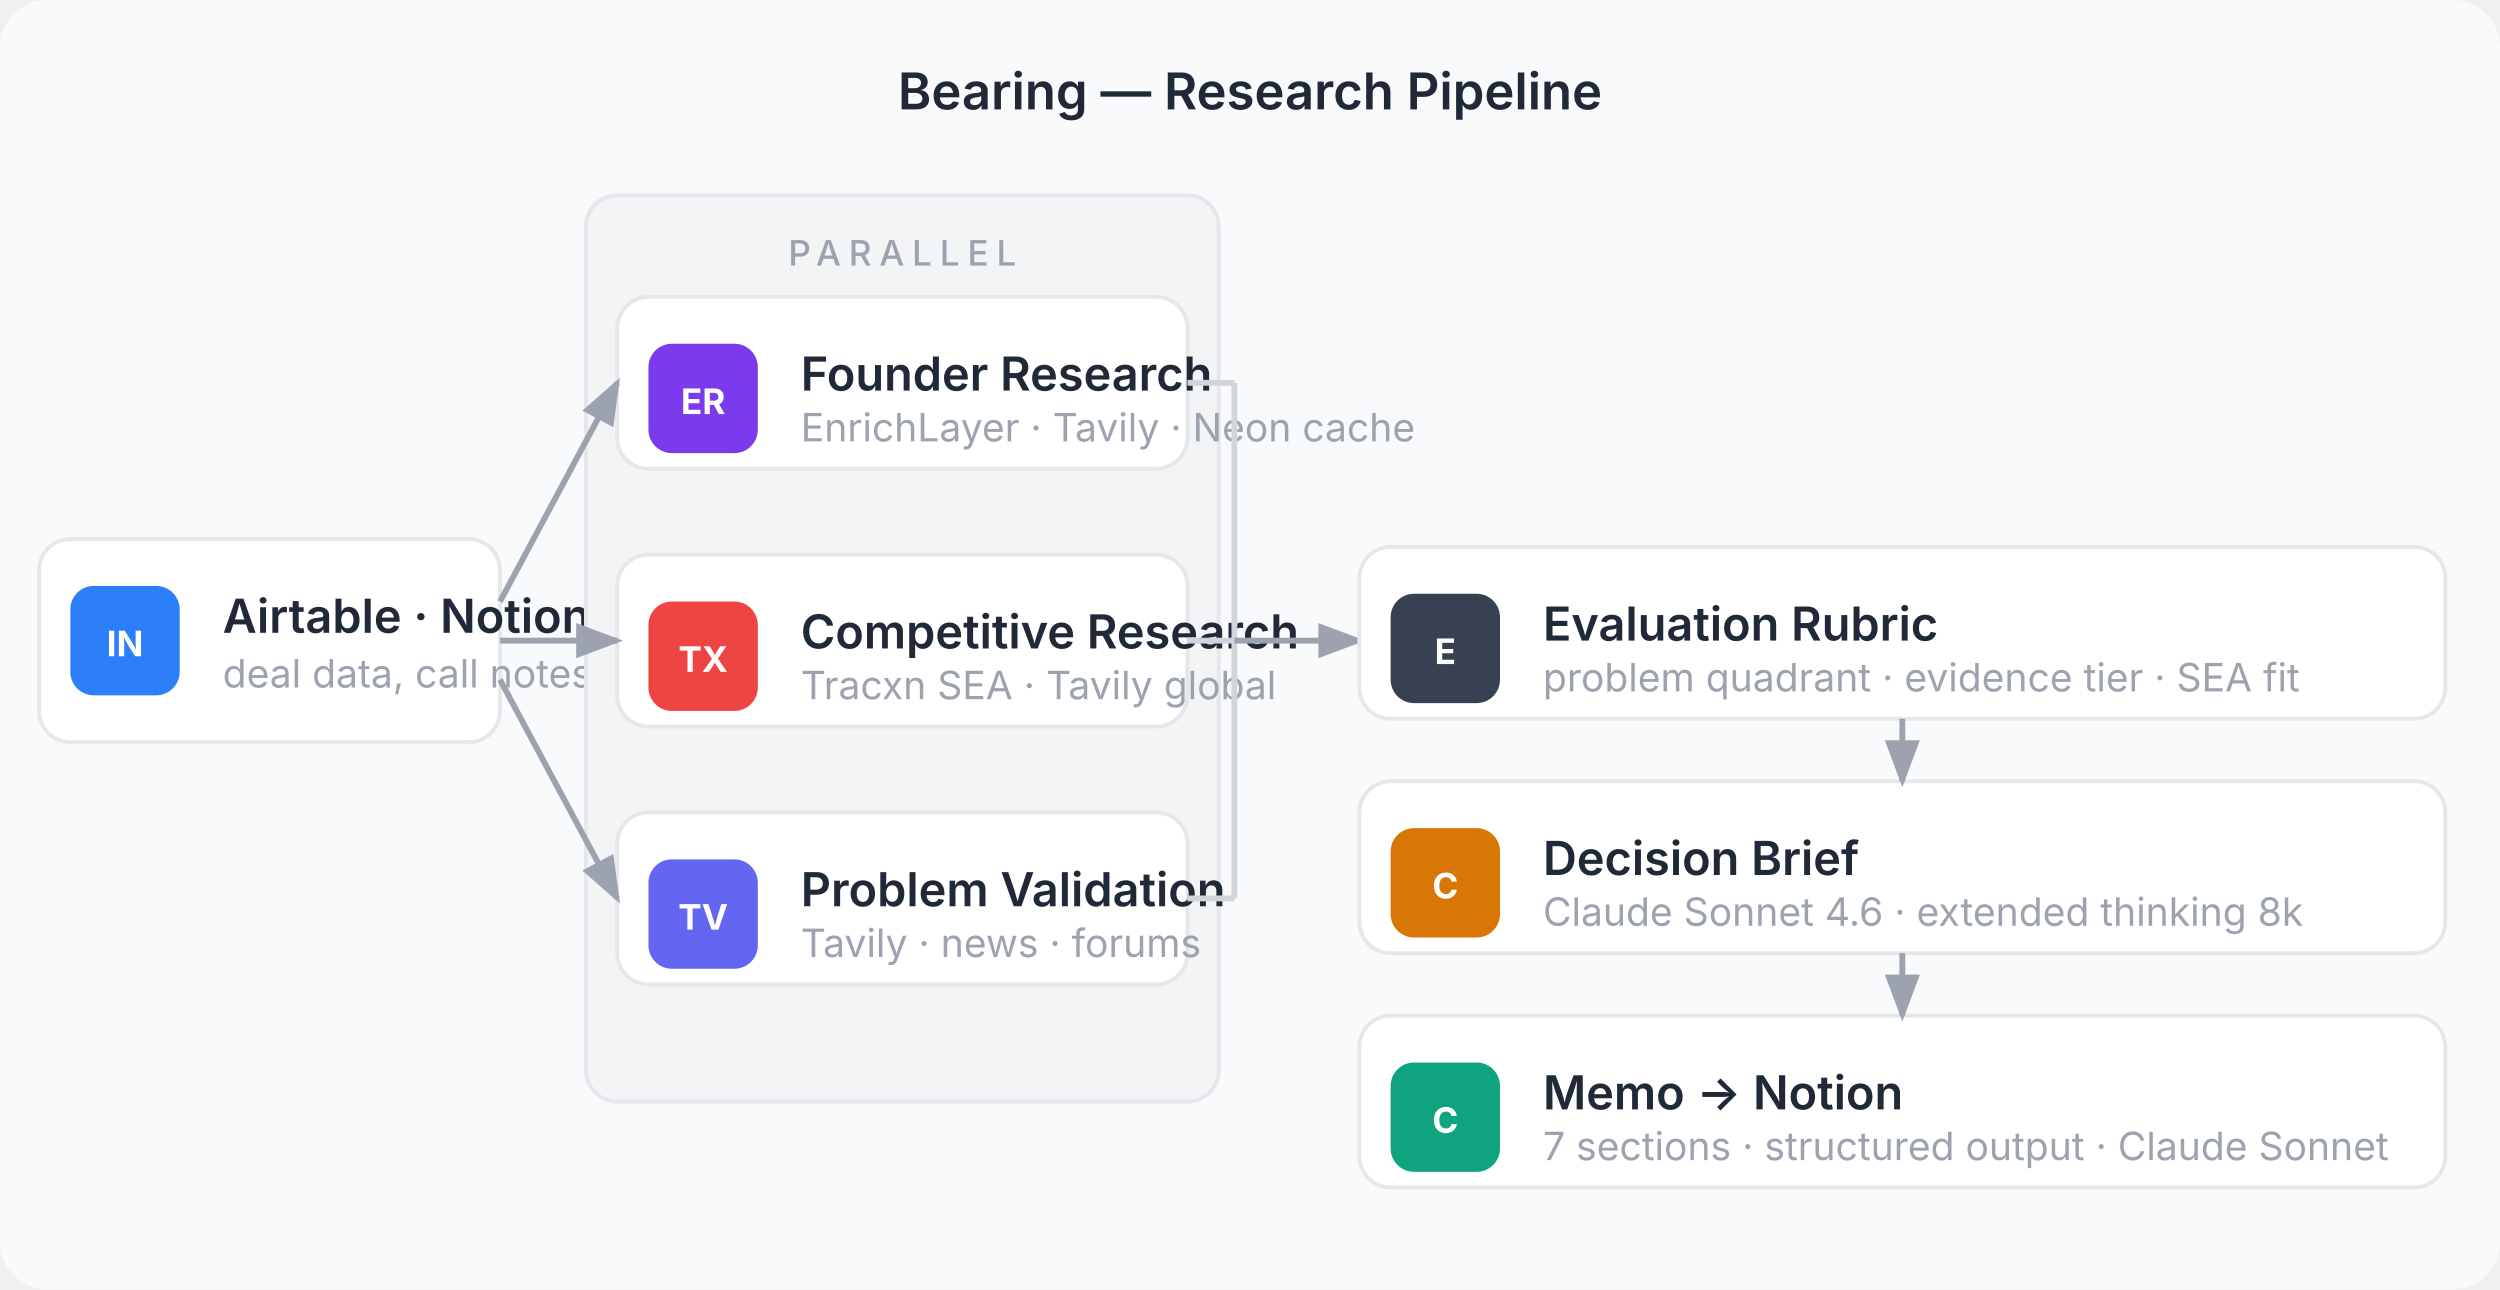
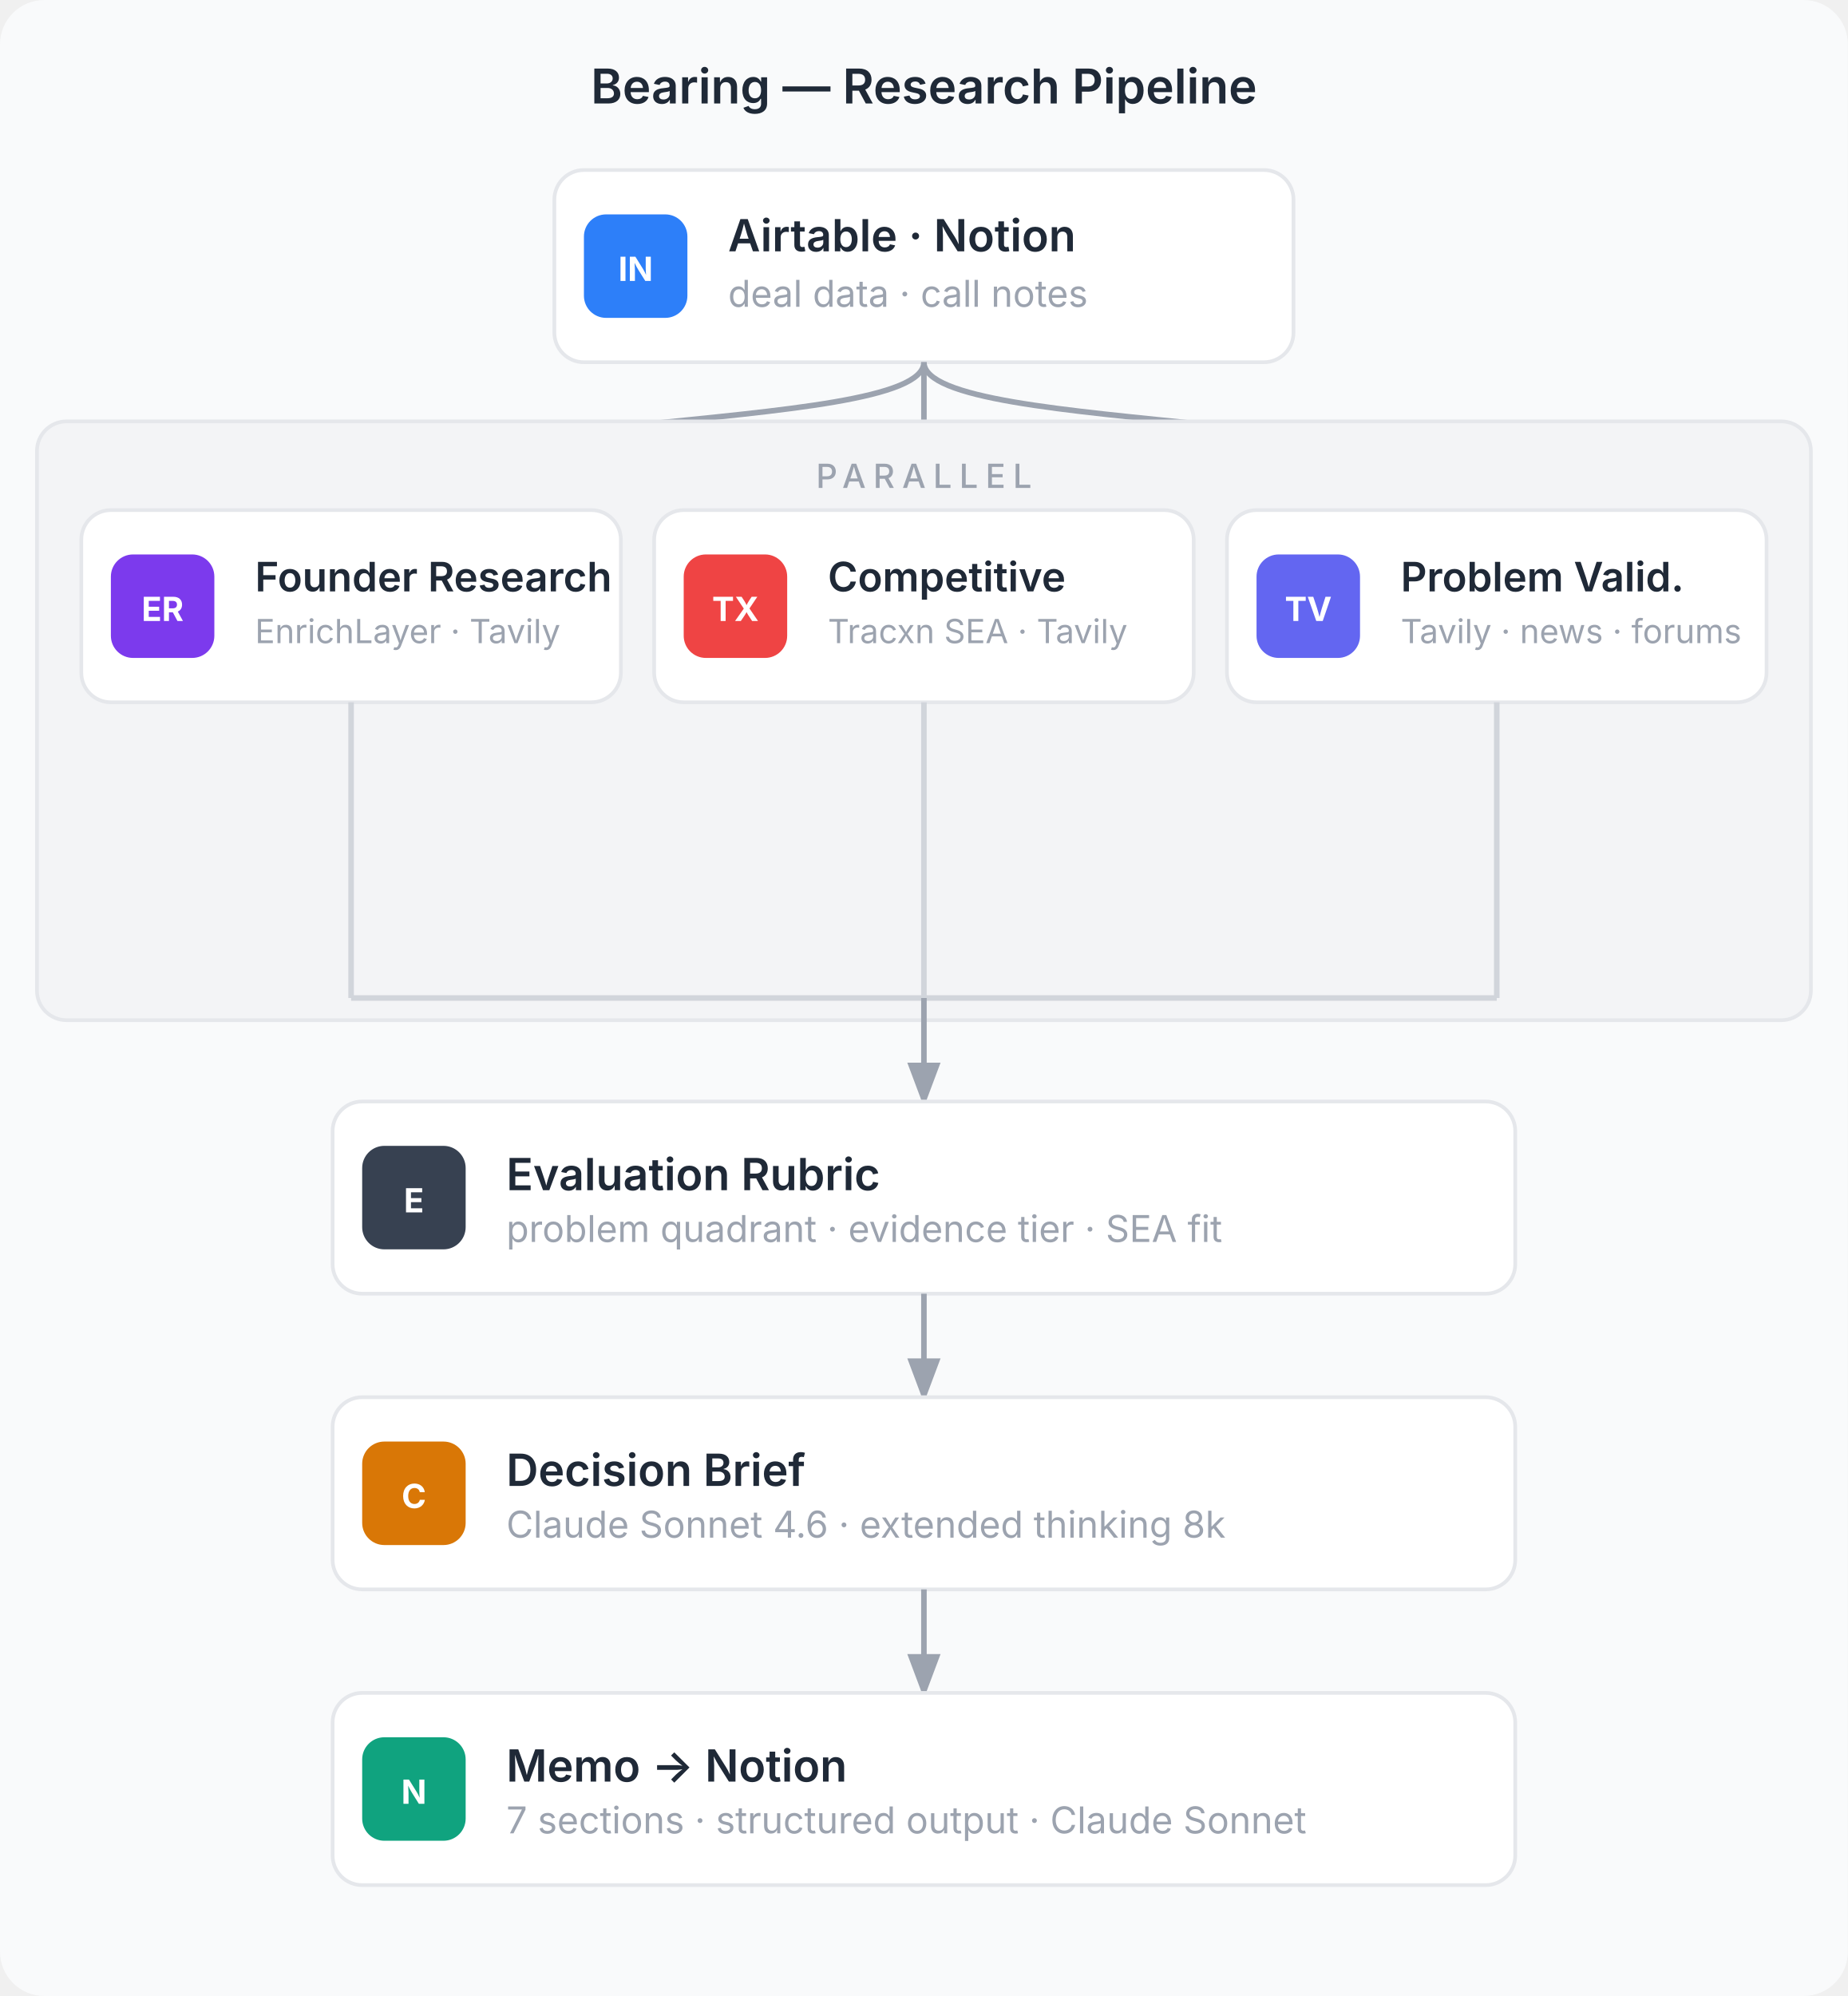
- <svg xmlns="http://www.w3.org/2000/svg" width="640" height="330" font-family="-apple-system,BlinkMacSystemFont,'Segoe UI',sans-serif">
+ <svg xmlns="http://www.w3.org/2000/svg" width="500" height="540" font-family="-apple-system,BlinkMacSystemFont,'Segoe UI',sans-serif">
  <defs>
    <marker id="a" markerWidth="8" markerHeight="6" refX="7" refY="3" orient="auto">
      <polygon points="0 0,8 3,0 6" fill="#9CA3AF" />
    </marker>
  </defs>
-   <rect width="640" height="330" rx="12" fill="#F9FAFB" />
-   <text x="320" y="28" text-anchor="middle" font-size="13" font-weight="600" fill="#1F2937">Bearing — Research Pipeline</text>
-   <rect x="10" y="138" width="118" height="52" rx="8" fill="white" stroke="#E5E7EB" />
-   <rect x="18" y="150" width="28" height="28" rx="6" fill="#2D7FF9" />
-   <text x="32" y="168" text-anchor="middle" font-size="9" font-weight="700" fill="white">IN</text>
-   <text x="57" y="162" font-size="12" font-weight="600" fill="#1F2937">Airtable · Notion</text>
-   <text x="57" y="176" font-size="10" fill="#9CA3AF">deal data, call notes</text>
-   <rect x="150" y="50" width="162" height="232" rx="8" fill="#F3F4F6" stroke="#E5E7EB" />
-   <text x="231" y="68" text-anchor="middle" font-size="9" font-weight="500" fill="#9CA3AF" letter-spacing="2">PARALLEL</text>
-   <rect x="158" y="76" width="146" height="44" rx="8" fill="white" stroke="#E5E7EB" />
-   <rect x="166" y="88" width="28" height="28" rx="6" fill="#7C3AED" />
-   <text x="180" y="106" text-anchor="middle" font-size="9" font-weight="700" fill="white">ER</text>
-   <text x="205" y="100" font-size="12" font-weight="600" fill="#1F2937">Founder Research</text>
-   <text x="205" y="113" font-size="10" fill="#9CA3AF">EnrichLayer · Tavily · Neon cache</text>
-   <rect x="158" y="142" width="146" height="44" rx="8" fill="white" stroke="#E5E7EB" />
-   <rect x="166" y="154" width="28" height="28" rx="6" fill="#EF4444" />
-   <text x="180" y="172" text-anchor="middle" font-size="9" font-weight="700" fill="white">TX</text>
-   <text x="205" y="166" font-size="12" font-weight="600" fill="#1F2937">Competitive Research</text>
-   <text x="205" y="179" font-size="10" fill="#9CA3AF">Tracxn SEA · Tavily global</text>
-   <rect x="158" y="208" width="146" height="44" rx="8" fill="white" stroke="#E5E7EB" />
-   <rect x="166" y="220" width="28" height="28" rx="6" fill="#6366F1" />
-   <text x="180" y="238" text-anchor="middle" font-size="9" font-weight="700" fill="white">TV</text>
-   <text x="205" y="232" font-size="12" font-weight="600" fill="#1F2937">Problem Validation</text>
-   <text x="205" y="245" font-size="10" fill="#9CA3AF">Tavily · news · forums</text>
-   <line x1="316" y1="98" x2="316" y2="230" stroke="#D1D5DB" stroke-width="1.5" />
-   <line x1="304" y1="98" x2="316" y2="98" stroke="#D1D5DB" stroke-width="1.5" />
-   <line x1="304" y1="164" x2="316" y2="164" stroke="#D1D5DB" stroke-width="1.5" />
-   <line x1="304" y1="230" x2="316" y2="230" stroke="#D1D5DB" stroke-width="1.5" />
-   <line x1="316" y1="164" x2="348" y2="164" stroke="#9CA3AF" stroke-width="1.5" marker-end="url(#a)" />
-   <rect x="348" y="140" width="278" height="44" rx="8" fill="white" stroke="#E5E7EB" />
-   <rect x="356" y="152" width="28" height="28" rx="6" fill="#374151" />
-   <text x="370" y="170" text-anchor="middle" font-size="9" font-weight="700" fill="white">E</text>
-   <text x="395" y="164" font-size="12" font-weight="600" fill="#1F2937">Evaluation Rubric</text>
-   <text x="395" y="177" font-size="10" fill="#9CA3AF">problem quadrant · evidence tier · SEA fit</text>
-   <rect x="348" y="200" width="278" height="44" rx="8" fill="white" stroke="#E5E7EB" />
-   <rect x="356" y="212" width="28" height="28" rx="6" fill="#D97706" />
-   <text x="370" y="230" text-anchor="middle" font-size="9" font-weight="700" fill="white">C</text>
-   <text x="395" y="224" font-size="12" font-weight="600" fill="#1F2937">Decision Brief</text>
-   <text x="395" y="237" font-size="10" fill="#9CA3AF">Claude Sonnet 4.6 · extended thinking 8k</text>
-   <rect x="348" y="260" width="278" height="44" rx="8" fill="white" stroke="#E5E7EB" />
-   <rect x="356" y="272" width="28" height="28" rx="6" fill="#10A37F" />
-   <text x="370" y="290" text-anchor="middle" font-size="9" font-weight="700" fill="white">C</text>
-   <text x="395" y="284" font-size="12" font-weight="600" fill="#1F2937">Memo → Notion</text>
-   <text x="395" y="297" font-size="10" fill="#9CA3AF">7 sections · structured output · Claude Sonnet</text>
-   <line x1="487" y1="184" x2="487" y2="200" stroke="#9CA3AF" stroke-width="1.5" marker-end="url(#a)" />
-   <line x1="487" y1="244" x2="487" y2="260" stroke="#9CA3AF" stroke-width="1.5" marker-end="url(#a)" />
-   <line x1="128" y1="154" x2="158" y2="98" stroke="#9CA3AF" stroke-width="1.5" marker-end="url(#a)" />
-   <line x1="128" y1="164" x2="158" y2="164" stroke="#9CA3AF" stroke-width="1.5" marker-end="url(#a)" />
-   <line x1="128" y1="174" x2="158" y2="230" stroke="#9CA3AF" stroke-width="1.5" marker-end="url(#a)" />
+   <rect width="500" height="540" rx="12" fill="#F9FAFB" />
+   <text x="250" y="28" text-anchor="middle" font-size="13" font-weight="600" fill="#1F2937">Bearing — Research Pipeline</text>
+   <rect x="150" y="46" width="200" height="52" rx="8" fill="white" stroke="#E5E7EB" />
+   <rect x="158" y="58" width="28" height="28" rx="6" fill="#2D7FF9" />
+   <text x="172" y="76" text-anchor="middle" font-size="9" font-weight="700" fill="white">IN</text>
+   <text x="197" y="68" font-size="12" font-weight="600" fill="#1F2937">Airtable · Notion</text>
+   <text x="197" y="83" font-size="10" fill="#9CA3AF">deal data · call notes</text>
+   <path d="M250,98 C250,118 95,110 95,138" fill="none" stroke="#9CA3AF" stroke-width="1.5" marker-end="url(#a)" />
+   <line x1="250" y1="98" x2="250" y2="138" stroke="#9CA3AF" stroke-width="1.5" marker-end="url(#a)" />
+   <path d="M250,98 C250,118 405,110 405,138" fill="none" stroke="#9CA3AF" stroke-width="1.5" marker-end="url(#a)" />
+   <rect x="10" y="114" width="480" height="162" rx="8" fill="#F3F4F6" stroke="#E5E7EB" />
+   <text x="250" y="132" text-anchor="middle" font-size="9" font-weight="500" fill="#9CA3AF" letter-spacing="2">PARALLEL</text>
+   <rect x="22" y="138" width="146" height="52" rx="8" fill="white" stroke="#E5E7EB" />
+   <rect x="30" y="150" width="28" height="28" rx="6" fill="#7C3AED" />
+   <text x="44" y="168" text-anchor="middle" font-size="9" font-weight="700" fill="white">ER</text>
+   <text x="69" y="160" font-size="11" font-weight="600" fill="#1F2937">Founder Research</text>
+   <text x="69" y="174" font-size="9" fill="#9CA3AF">EnrichLayer · Tavily</text>
+   <rect x="177" y="138" width="146" height="52" rx="8" fill="white" stroke="#E5E7EB" />
+   <rect x="185" y="150" width="28" height="28" rx="6" fill="#EF4444" />
+   <text x="199" y="168" text-anchor="middle" font-size="9" font-weight="700" fill="white">TX</text>
+   <text x="224" y="160" font-size="11" font-weight="600" fill="#1F2937">Competitive</text>
+   <text x="224" y="174" font-size="9" fill="#9CA3AF">Tracxn SEA · Tavily</text>
+   <rect x="332" y="138" width="146" height="52" rx="8" fill="white" stroke="#E5E7EB" />
+   <rect x="340" y="150" width="28" height="28" rx="6" fill="#6366F1" />
+   <text x="354" y="168" text-anchor="middle" font-size="9" font-weight="700" fill="white">TV</text>
+   <text x="379" y="160" font-size="11" font-weight="600" fill="#1F2937">Problem Valid.</text>
+   <text x="379" y="174" font-size="9" fill="#9CA3AF">Tavily · news · forums</text>
+   <line x1="95" y1="190" x2="95" y2="270" stroke="#D1D5DB" stroke-width="1.5" />
+   <line x1="250" y1="190" x2="250" y2="270" stroke="#D1D5DB" stroke-width="1.5" />
+   <line x1="405" y1="190" x2="405" y2="270" stroke="#D1D5DB" stroke-width="1.5" />
+   <line x1="95" y1="270" x2="405" y2="270" stroke="#D1D5DB" stroke-width="1.5" />
+   <line x1="250" y1="270" x2="250" y2="298" stroke="#9CA3AF" stroke-width="1.5" marker-end="url(#a)" />
+   <rect x="90" y="298" width="320" height="52" rx="8" fill="white" stroke="#E5E7EB" />
+   <rect x="98" y="310" width="28" height="28" rx="6" fill="#374151" />
+   <text x="112" y="328" text-anchor="middle" font-size="9" font-weight="700" fill="white">E</text>
+   <text x="137" y="322" font-size="12" font-weight="600" fill="#1F2937">Evaluation Rubric</text>
+   <text x="137" y="336" font-size="10" fill="#9CA3AF">problem quadrant · evidence tier · SEA fit</text>
+   <line x1="250" y1="350" x2="250" y2="378" stroke="#9CA3AF" stroke-width="1.5" marker-end="url(#a)" />
+   <rect x="90" y="378" width="320" height="52" rx="8" fill="white" stroke="#E5E7EB" />
+   <rect x="98" y="390" width="28" height="28" rx="6" fill="#D97706" />
+   <text x="112" y="408" text-anchor="middle" font-size="9" font-weight="700" fill="white">C</text>
+   <text x="137" y="402" font-size="12" font-weight="600" fill="#1F2937">Decision Brief</text>
+   <text x="137" y="416" font-size="10" fill="#9CA3AF">Claude Sonnet 4.6 · extended thinking 8k</text>
+   <line x1="250" y1="430" x2="250" y2="458" stroke="#9CA3AF" stroke-width="1.5" marker-end="url(#a)" />
+   <rect x="90" y="458" width="320" height="52" rx="8" fill="white" stroke="#E5E7EB" />
+   <rect x="98" y="470" width="28" height="28" rx="6" fill="#10A37F" />
+   <text x="112" y="488" text-anchor="middle" font-size="9" font-weight="700" fill="white">N</text>
+   <text x="137" y="482" font-size="12" font-weight="600" fill="#1F2937">Memo → Notion</text>
+   <text x="137" y="496" font-size="10" fill="#9CA3AF">7 sections · structured output · Claude Sonnet</text>
</svg>
